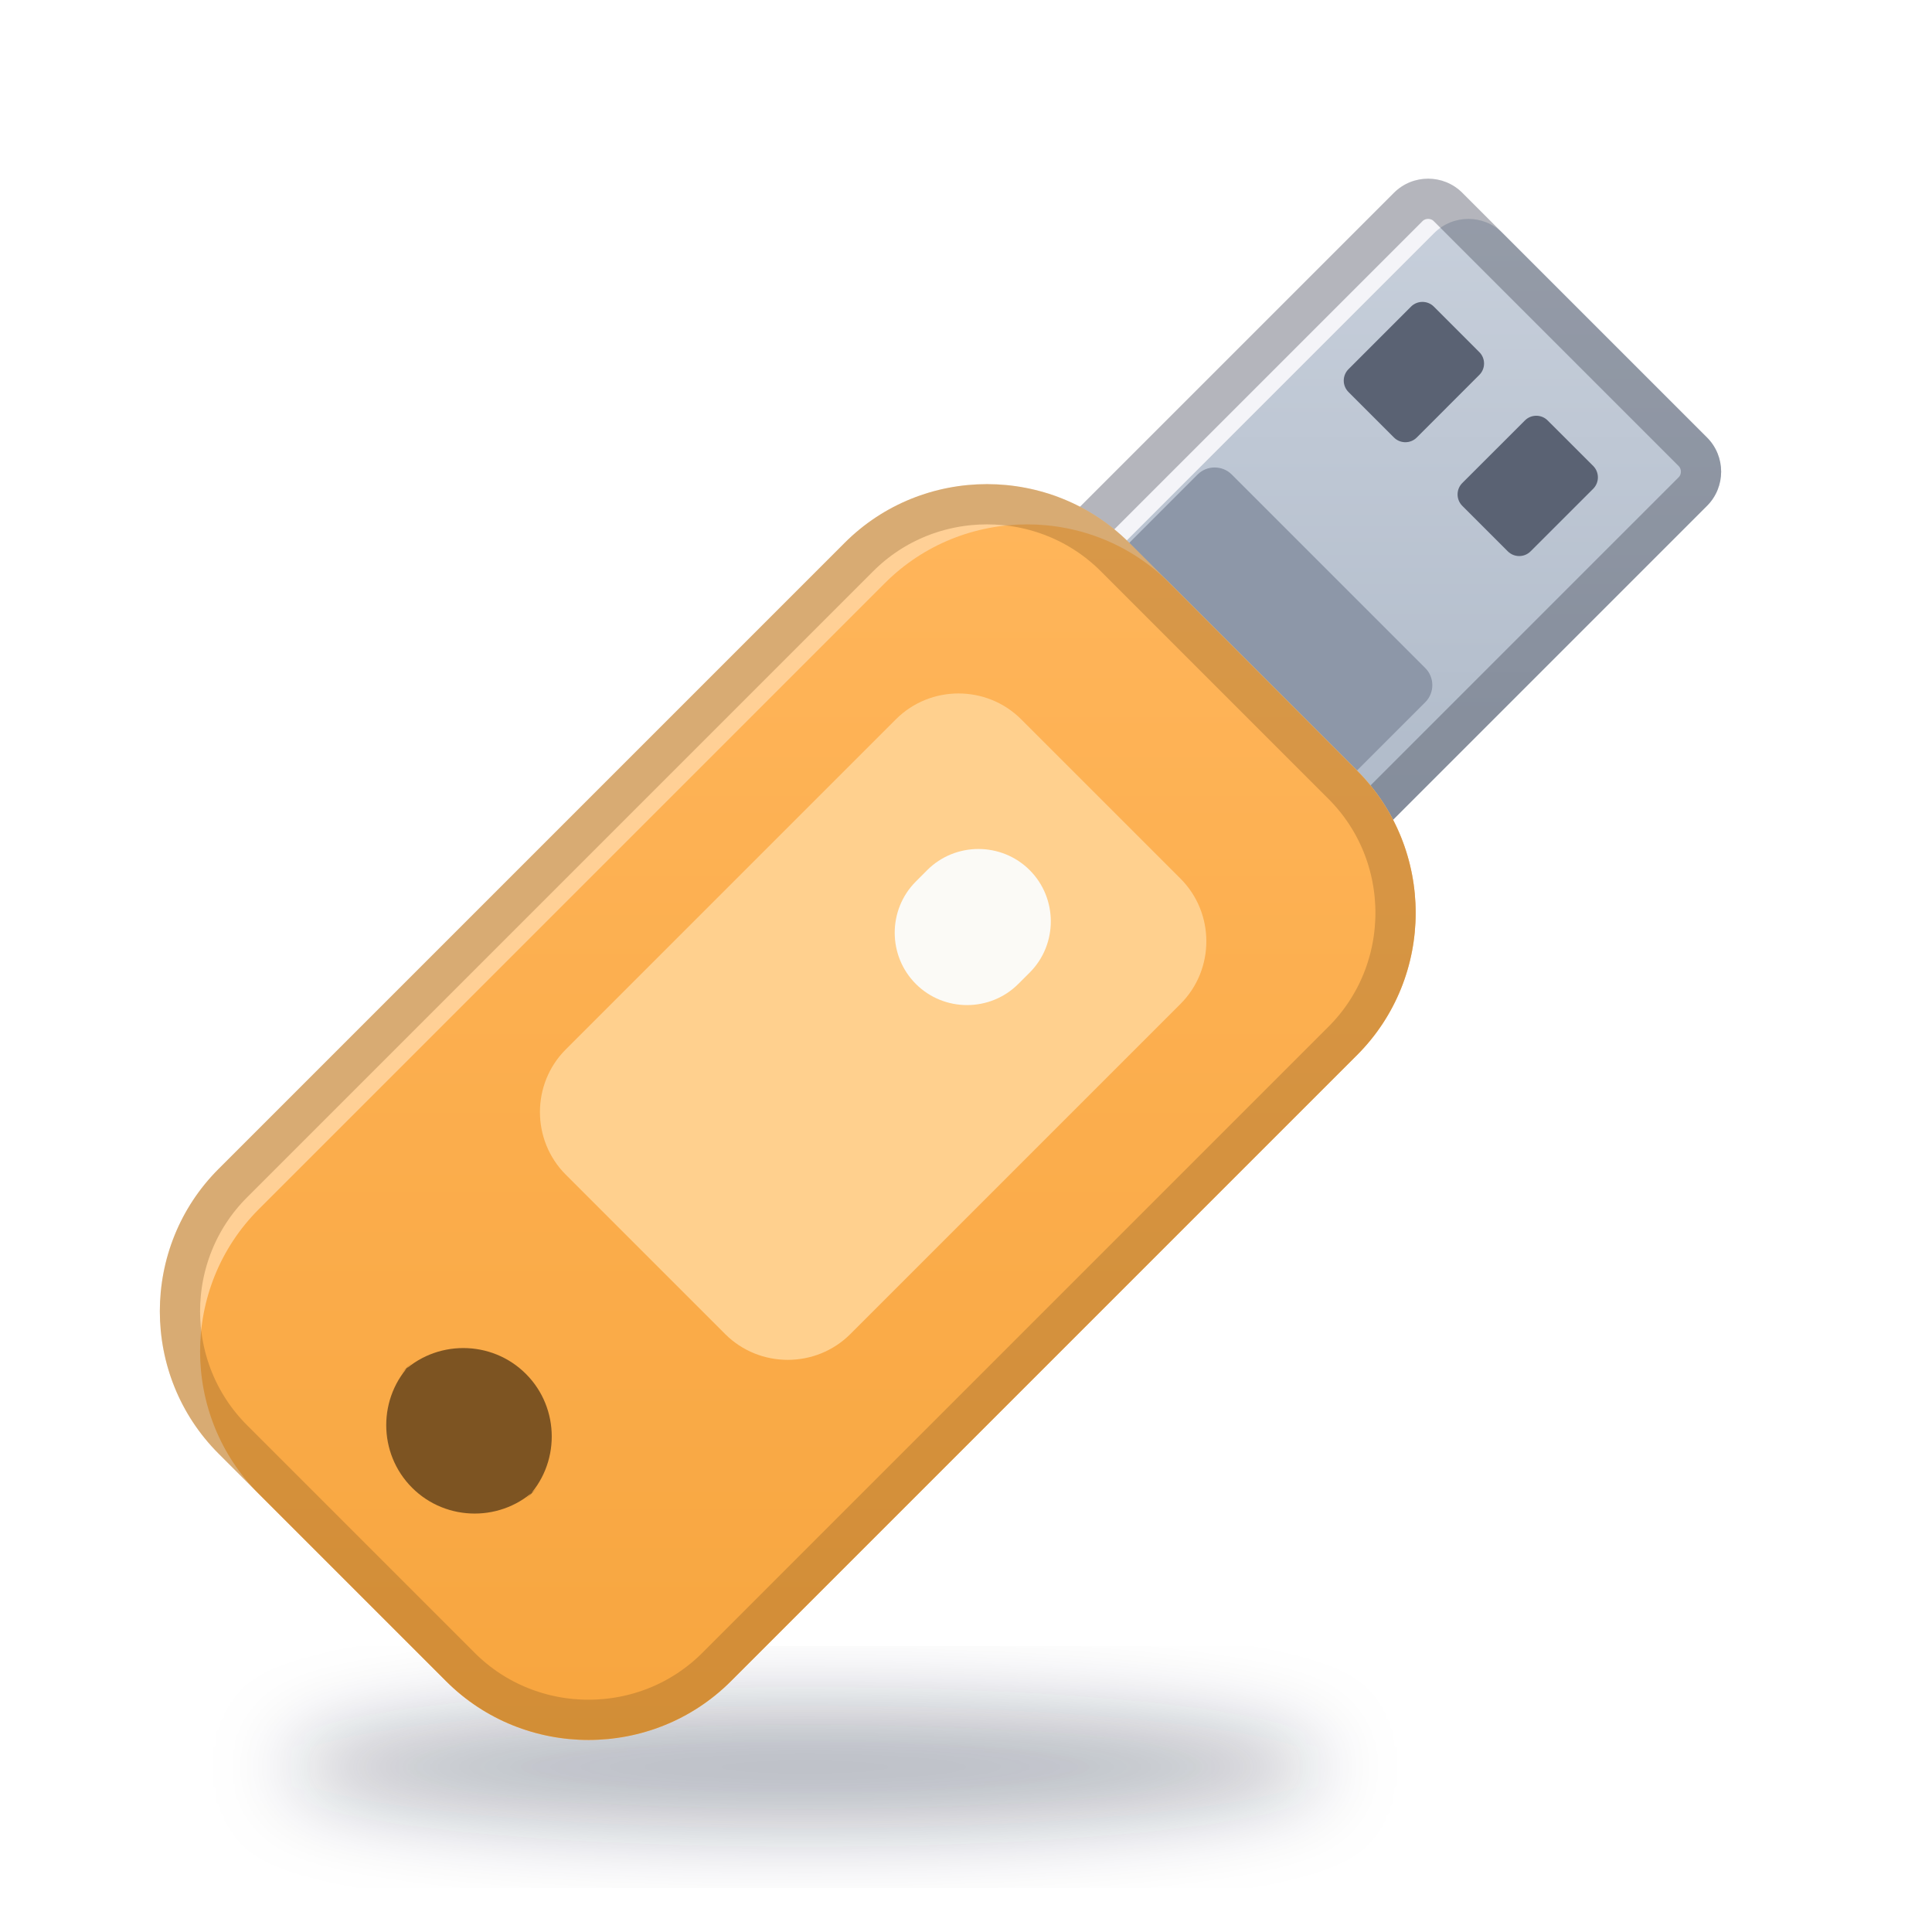
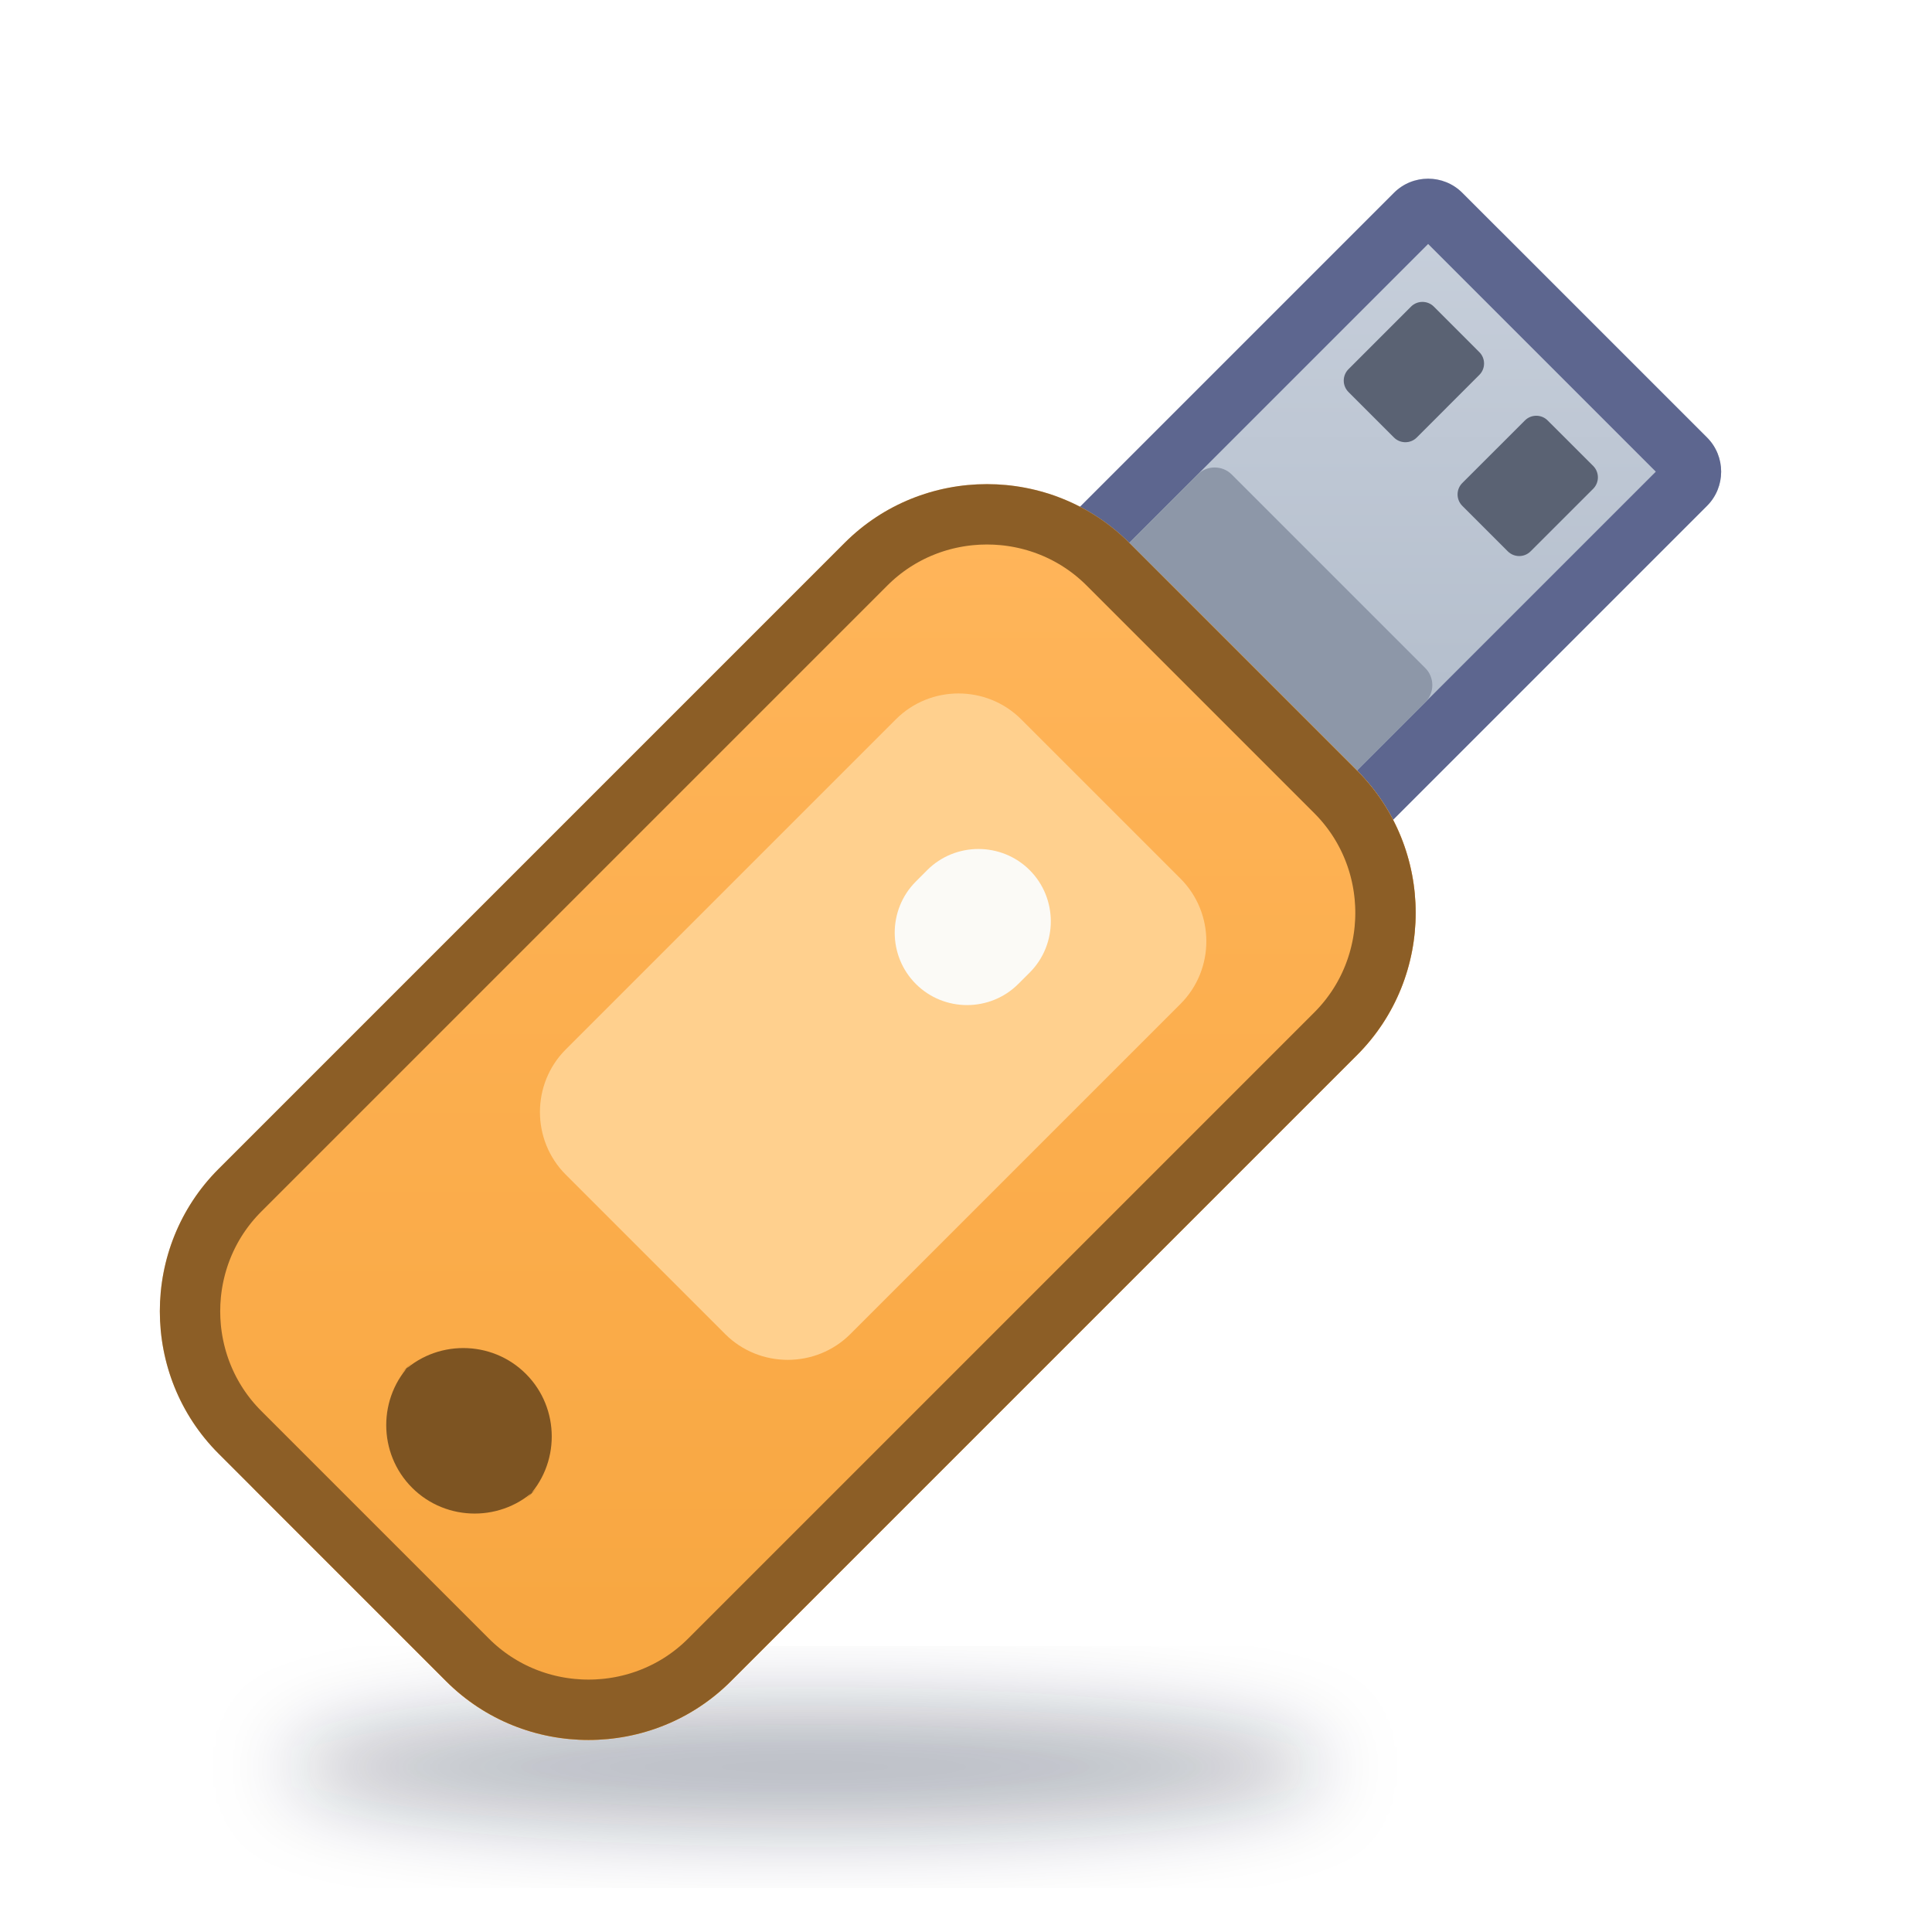
<svg xmlns="http://www.w3.org/2000/svg" viewBox="0 0 48 48" width="48" height="48">
  <defs>
    <filter id="e-removable-48-b1" x="-50%" y="-50%" width="200%" height="200%">
      <feGaussianBlur stdDeviation="1" />
    </filter>
    <linearGradient id="e-removable-48-gc7cfdbadb8c7" x1="0" y1="0" x2="0" y2="1">
      <stop offset="0" stop-color="#c7cfdb" />
      <stop offset="1" stop-color="#adb8c7" />
    </linearGradient>
    <clipPath id="e-removable-48-c1">
      <path d="M34.633 4.789 C35.1 4.322 35.863 4.322 36.33 4.789 L42.411 10.87 C42.878 11.337 42.878 12.1 42.411 12.567 L34.209 20.769 C33.742 21.236 32.978 21.236 32.512 20.769 L26.431 14.688 C25.964 14.222 25.964 13.458 26.431 12.991 Z" clip-rule="evenodd" />
    </clipPath>
    <linearGradient id="e-removable-48-gffb55af7a53e" x1="0" y1="0" x2="0" y2="1">
      <stop offset="0" stop-color="#ffb55a" />
      <stop offset="1" stop-color="#f7a53e" />
    </linearGradient>
    <clipPath id="e-removable-48-c2">
      <path d="M20.986 13.486 C22.93 11.542 26.112 11.542 28.057 13.486 L33.714 19.143 C35.658 21.088 35.658 24.27 33.714 26.214 L18.157 41.771 C16.213 43.715 13.031 43.715 11.086 41.771 L5.429 36.114 C3.485 34.169 3.485 30.987 5.429 29.043 Z" clip-rule="evenodd" />
    </clipPath>
  </defs>
  <ellipse cx="20" cy="43.9" rx="12.9" ry="1.5" fill="#0a1230" opacity="0.3" filter="url(#e-removable-48-b1)" />
  <path d="M34.633 4.789 C35.1 4.322 35.863 4.322 36.33 4.789 L42.411 10.87 C42.878 11.337 42.878 12.1 42.411 12.567 L34.209 20.769 C33.742 21.236 32.978 21.236 32.512 20.769 L26.431 14.688 C25.964 14.222 25.964 13.458 26.431 12.991 Z" fill="#f4f4f8" fill-rule="evenodd" />
  <g clip-path="url(#e-removable-48-c1)">
    <path d="M34.633 4.789 C35.1 4.322 35.863 4.322 36.33 4.789 L42.411 10.87 C42.878 11.337 42.878 12.1 42.411 12.567 L34.209 20.769 C33.742 21.236 32.978 21.236 32.512 20.769 L26.431 14.688 C25.964 14.222 25.964 13.458 26.431 12.991 Z" fill="url(#e-removable-48-gc7cfdbadb8c7)" fill-rule="evenodd" transform="translate(1 1)" />
  </g>
  <g clip-path="url(#e-removable-48-c1)">
-     <path d="M34.633 4.789 C35.1 4.322 35.863 4.322 36.33 4.789 L42.411 10.87 C42.878 11.337 42.878 12.1 42.411 12.567 L34.209 20.769 C33.742 21.236 32.978 21.236 32.512 20.769 L26.431 14.688 C25.964 14.222 25.964 13.458 26.431 12.991 Z" fill="none" stroke="#1f2230" stroke-width="2" stroke-opacity="0.3" />
+     <path d="M34.633 4.789 C35.1 4.322 35.863 4.322 36.33 4.789 L42.411 10.87 C42.878 11.337 42.878 12.1 42.411 12.567 L34.209 20.769 C33.742 21.236 32.978 21.236 32.512 20.769 L26.431 14.688 C25.964 14.222 25.964 13.458 26.431 12.991 Z" fill="none" stroke="#5d668f" stroke-width="3" stroke-opacity="1" />
  </g>
  <path d="M35.057 7.617 C35.213 7.462 35.467 7.462 35.623 7.617 L36.754 8.749 C36.91 8.904 36.91 9.159 36.754 9.314 L35.199 10.87 C35.043 11.026 34.789 11.026 34.633 10.87 L33.502 9.739 C33.346 9.583 33.346 9.329 33.502 9.173 Z" fill="#5a6273" fill-rule="evenodd" />
  <path d="M37.886 10.446 C38.041 10.29 38.296 10.29 38.451 10.446 L39.583 11.577 C39.738 11.733 39.738 11.987 39.583 12.143 L38.027 13.698 C37.871 13.854 37.617 13.854 37.461 13.698 L36.33 12.567 C36.174 12.411 36.174 12.157 36.33 12.001 Z" fill="#5a6273" fill-rule="evenodd" />
  <path d="M29.754 11.789 C29.987 11.556 30.369 11.556 30.602 11.789 L35.411 16.598 C35.644 16.831 35.644 17.213 35.411 17.446 L33.077 19.78 C32.844 20.013 32.462 20.013 32.229 19.78 L27.42 14.971 C27.187 14.738 27.187 14.356 27.42 14.123 Z" fill="#8d97a8" fill-rule="evenodd" />
  <path d="M20.986 13.486 C22.93 11.542 26.112 11.542 28.057 13.486 L33.714 19.143 C35.658 21.088 35.658 24.27 33.714 26.214 L18.157 41.771 C16.213 43.715 13.031 43.715 11.086 41.771 L5.429 36.114 C3.485 34.169 3.485 30.987 5.429 29.043 Z" fill="#ffd096" fill-rule="evenodd" />
  <g clip-path="url(#e-removable-48-c2)">
    <path d="M20.986 13.486 C22.93 11.542 26.112 11.542 28.057 13.486 L33.714 19.143 C35.658 21.088 35.658 24.27 33.714 26.214 L18.157 41.771 C16.213 43.715 13.031 43.715 11.086 41.771 L5.429 36.114 C3.485 34.169 3.485 30.987 5.429 29.043 Z" fill="url(#e-removable-48-gffb55af7a53e)" fill-rule="evenodd" transform="translate(1 1)" />
  </g>
  <g clip-path="url(#e-removable-48-c2)">
-     <path d="M20.986 13.486 C22.93 11.542 26.112 11.542 28.057 13.486 L33.714 19.143 C35.658 21.088 35.658 24.27 33.714 26.214 L18.157 41.771 C16.213 43.715 13.031 43.715 11.086 41.771 L5.429 36.114 C3.485 34.169 3.485 30.987 5.429 29.043 Z" fill="none" stroke="#7d5422" stroke-width="2" stroke-opacity="0.3" />
+     <path d="M20.986 13.486 C22.93 11.542 26.112 11.542 28.057 13.486 L33.714 19.143 C35.658 21.088 35.658 24.27 33.714 26.214 L18.157 41.771 C16.213 43.715 13.031 43.715 11.086 41.771 L5.429 36.114 C3.485 34.169 3.485 30.987 5.429 29.043 Z" fill="none" stroke="#8c5e26" stroke-width="3" stroke-opacity="1" />
  </g>
  <path d="M22.259 17.87 C23.114 17.015 24.514 17.015 25.37 17.87 L29.33 21.83 C30.185 22.686 30.185 24.086 29.33 24.941 L21.127 33.144 C20.272 33.999 18.872 33.999 18.016 33.144 L14.056 29.184 C13.201 28.328 13.201 26.928 14.056 26.073 Z" fill="#ffd08e" fill-rule="evenodd" />
  <path d="M23.036 21.618 C23.736 20.918 24.882 20.918 25.582 21.618 L25.582 21.618 C26.282 22.318 26.282 23.464 25.582 24.164 L25.299 24.446 C24.599 25.146 23.454 25.146 22.754 24.446 L22.754 24.446 C22.054 23.746 22.054 22.601 22.754 21.901 Z" fill="#fbfaf6" fill-rule="evenodd" />
  <path d="M9.955 34.134 C10.811 33.278 12.211 33.278 13.066 34.134 L13.066 34.134 C13.922 34.989 13.922 36.389 13.066 37.245 L13.349 36.962 C12.493 37.818 11.093 37.818 10.238 36.962 L10.238 36.962 C9.382 36.107 9.382 34.707 10.238 33.851 Z" fill="#7d5422" fill-rule="evenodd" />
</svg>
